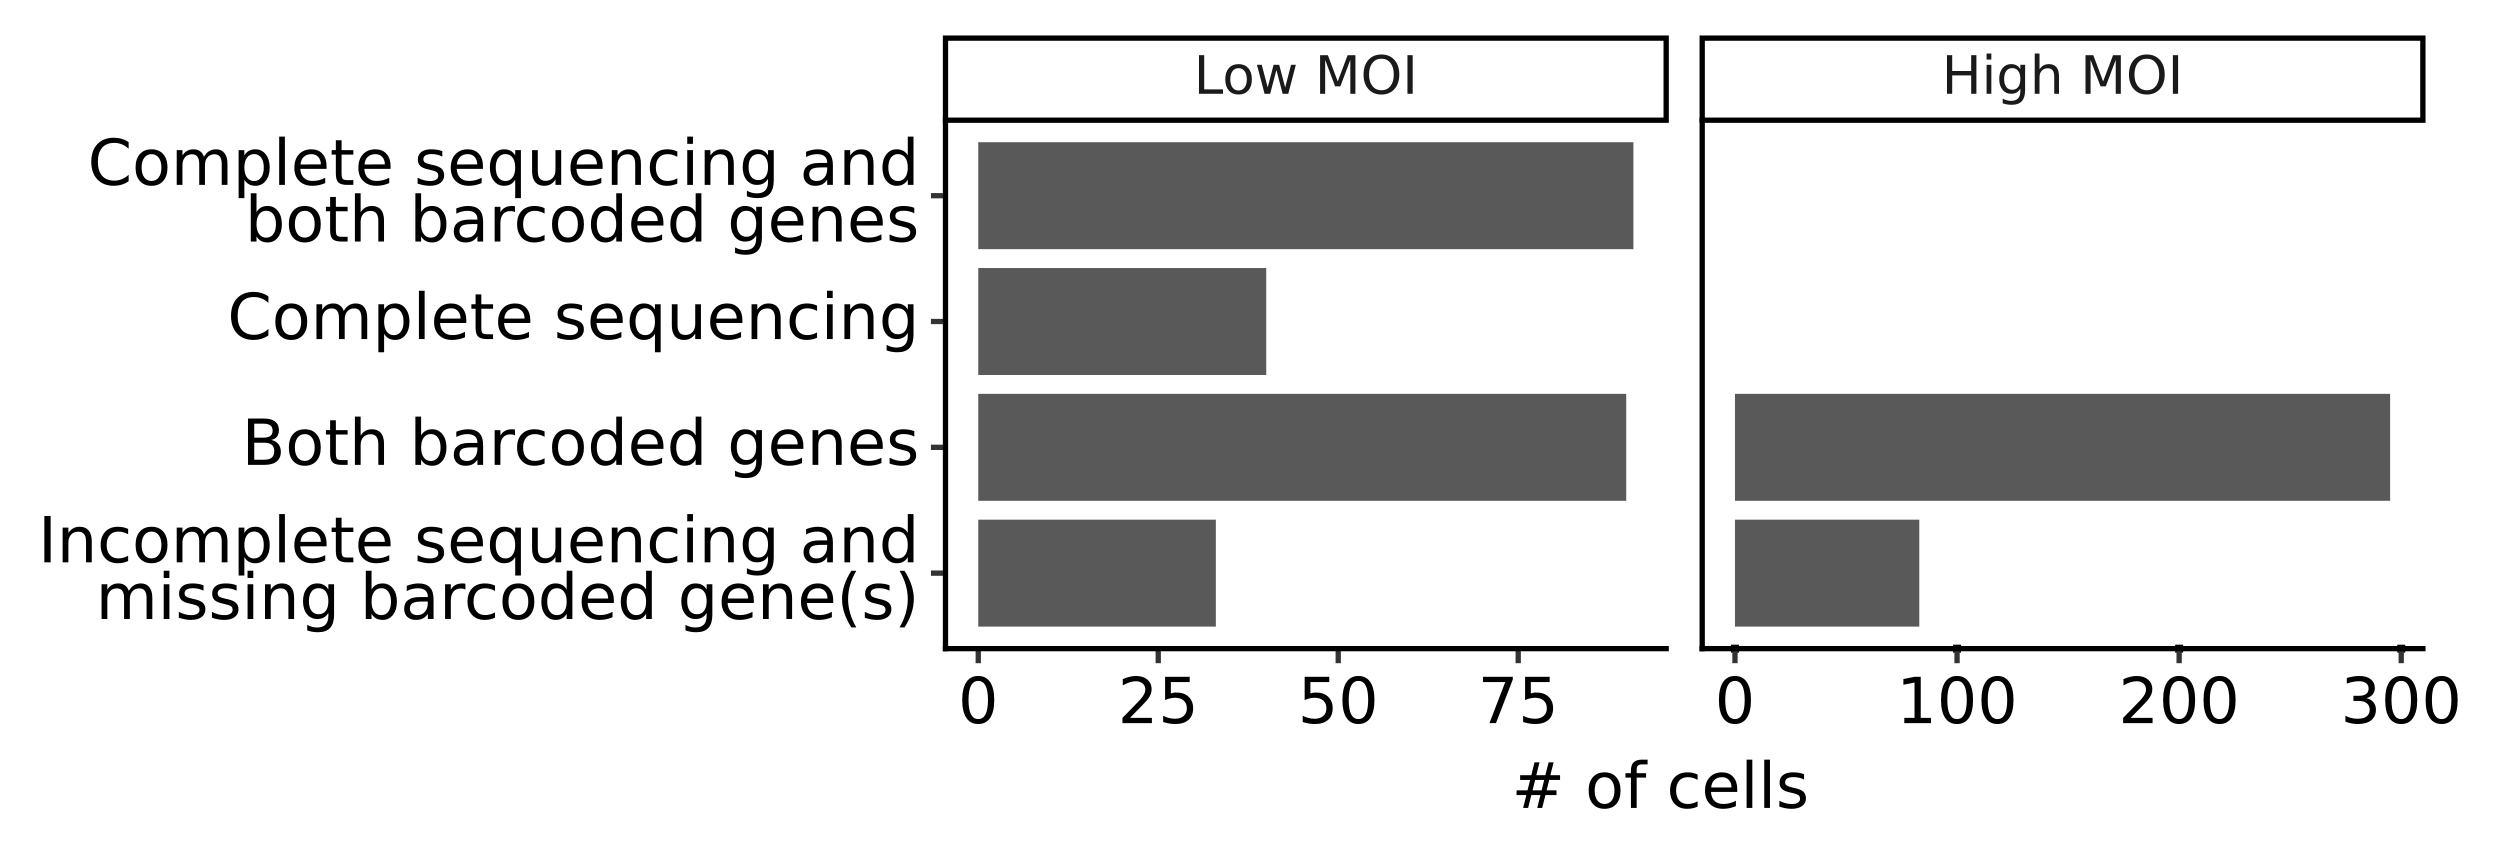
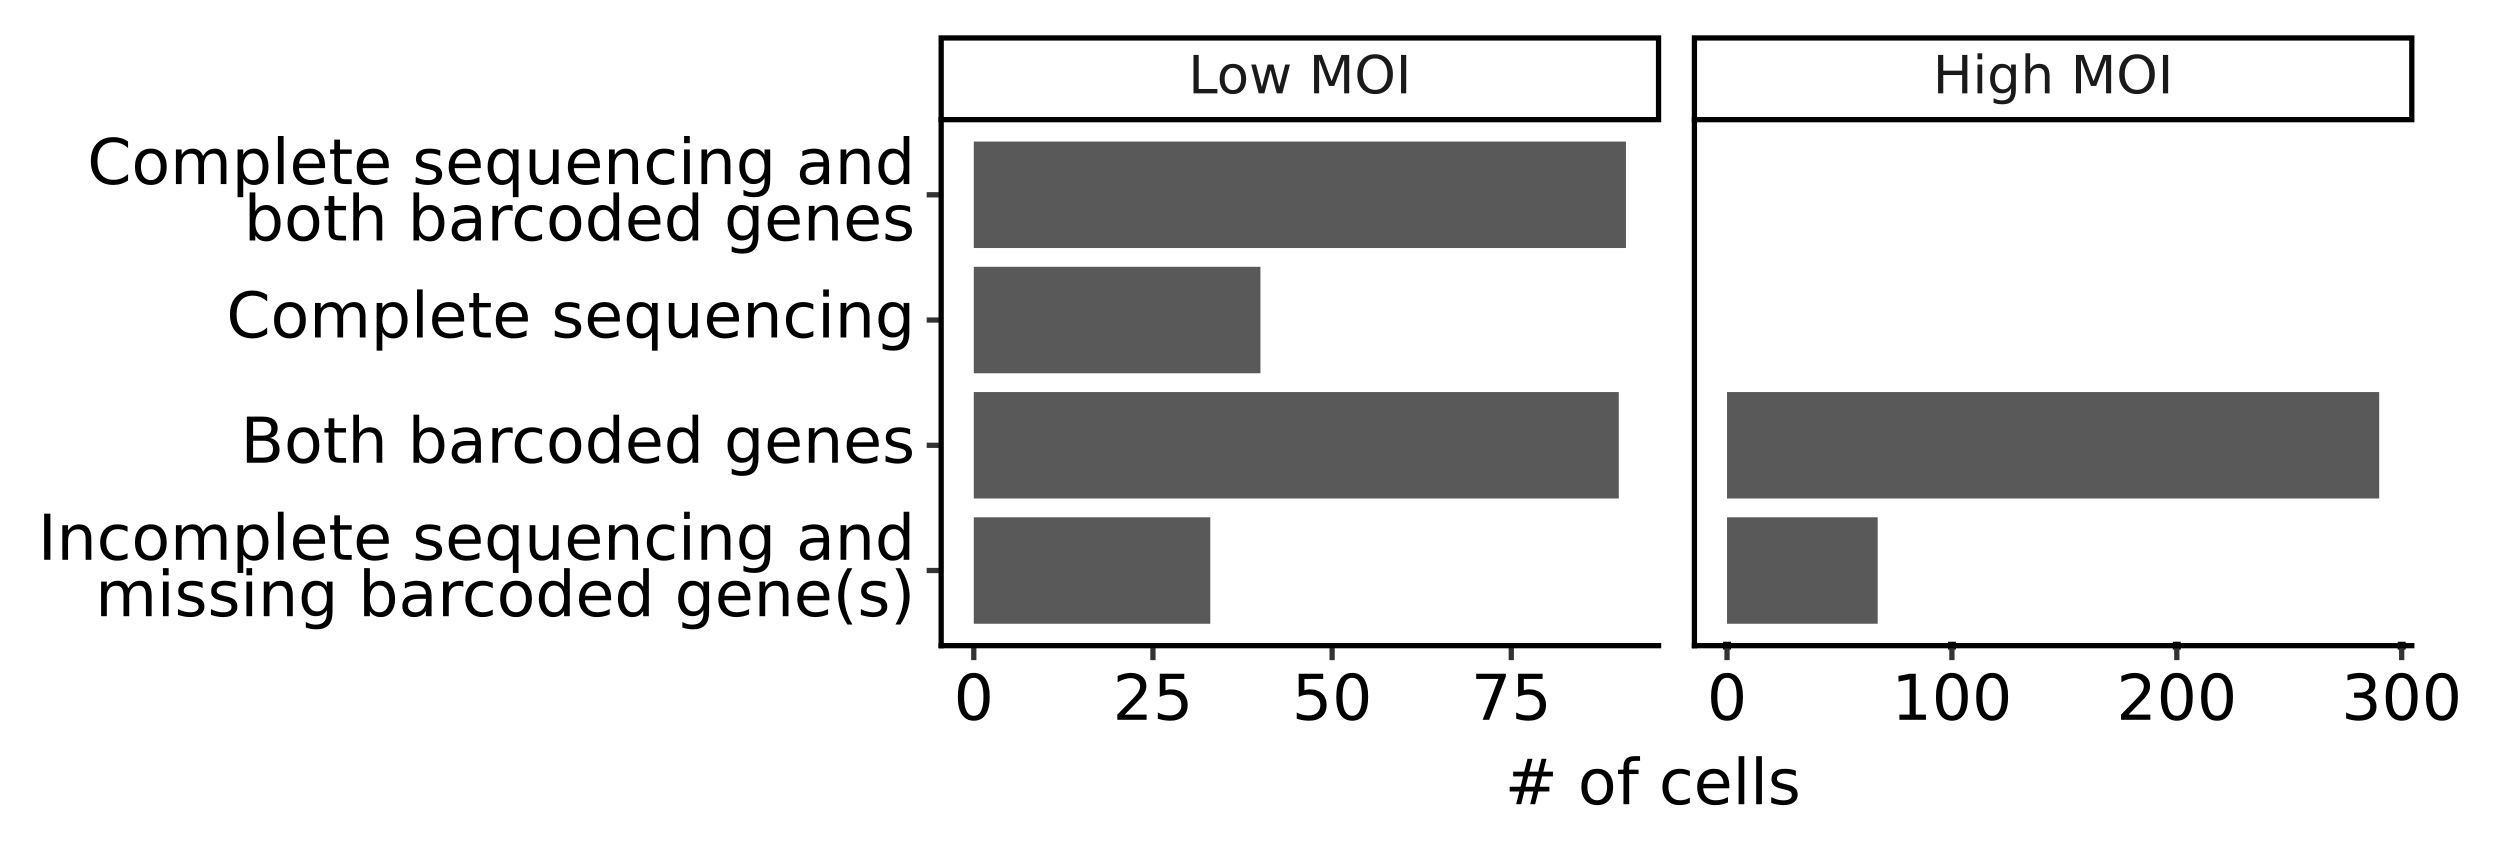
- <svg xmlns="http://www.w3.org/2000/svg" xmlns:xlink="http://www.w3.org/1999/xlink" width="472.118pt" height="162.269pt" viewBox="0 0 472.118 162.269" version="1.1">
+ <svg xmlns="http://www.w3.org/2000/svg" xmlns:xlink="http://www.w3.org/1999/xlink" width="474.287pt" height="162.269pt" viewBox="0 0 474.287 162.269" version="1.1">
  <defs>
    <style type="text/css">*{stroke-linejoin: round; stroke-linecap: butt}</style>
  </defs>
  <g id="figure_1">
    <g id="patch_1">
-       <path d="M 0 162.269  L 472.118 162.269  L 472.118 0  L 0 0  z " style="fill: #ffffff; stroke: #ffffff; stroke-linejoin: miter" />
+       <path d="M 0 162.269  L 474.287 162.269  L 474.287 0  L 0 0  z " style="fill: #ffffff; stroke: #ffffff; stroke-linejoin: miter" />
    </g>
    <g id="axes_1">
      <g id="patch_2">
        <path d="M 178.554 122.492  L 314.652 122.492  L 314.652 22.7  L 178.554 22.7  z " style="fill: #ffffff" />
      </g>
      <g id="matplotlib.axis_1">
        <g id="xtick_1">
          <g id="line2d_1">
            <path d="M 184.741 122.492  " style="fill: none; stroke: #000000; stroke-width: 1.5" />
            <defs>
-               <path id="mbbb068738e" d="M 0 0  L 0 2.75  " style="stroke: #333333" />
+               <path id="m9829557599" d="M 0 0  L 0 2.75  " style="stroke: #333333" />
            </defs>
            <g>
-               <use xlink:href="#mbbb068738e" x="184.741" y="122.492" style="stroke: #333333" />
+               <use xlink:href="#m9829557599" x="184.741" y="122.492" style="stroke: #333333" />
            </g>
          </g>
          <g id="text_1">
            <g transform="translate(180.9231 136.5601)scale(0.12 -0.12)">
              <defs>
                <path id="DejaVuSans-30" d="M 2034 4250  Q 1547 4250 1301 3770  Q 1056 3291 1056 2328  Q 1056 1369 1301 889  Q 1547 409 2034 409  Q 2525 409 2770 889  Q 3016 1369 3016 2328  Q 3016 3291 2770 3770  Q 2525 4250 2034 4250  z M 2034 4750  Q 2819 4750 3233 4129  Q 3647 3509 3647 2328  Q 3647 1150 3233 529  Q 2819 -91 2034 -91  Q 1250 -91 836 529  Q 422 1150 422 2328  Q 422 3509 836 4129  Q 1250 4750 2034 4750  z " transform="scale(0.015625)" />
              </defs>
              <use xlink:href="#DejaVuSans-30" />
            </g>
          </g>
        </g>
        <g id="xtick_2">
          <g id="line2d_2">
            <path d="M 218.731 122.492  " style="fill: none; stroke: #000000; stroke-width: 1.5" />
            <g>
-               <use xlink:href="#mbbb068738e" x="218.731" y="122.492" style="stroke: #333333" />
+               <use xlink:href="#m9829557599" x="218.731" y="122.492" style="stroke: #333333" />
            </g>
          </g>
          <g id="text_2">
            <g transform="translate(211.096 136.5601)scale(0.12 -0.12)">
              <defs>
                <path id="DejaVuSans-32" d="M 1228 531  L 3431 531  L 3431 0  L 469 0  L 469 531  Q 828 903 1448 1529  Q 2069 2156 2228 2338  Q 2531 2678 2651 2914  Q 2772 3150 2772 3378  Q 2772 3750 2511 3984  Q 2250 4219 1831 4219  Q 1534 4219 1204 4116  Q 875 4013 500 3803  L 500 4441  Q 881 4594 1212 4672  Q 1544 4750 1819 4750  Q 2544 4750 2975 4387  Q 3406 4025 3406 3419  Q 3406 3131 3298 2873  Q 3191 2616 2906 2266  Q 2828 2175 2409 1742  Q 1991 1309 1228 531  z " transform="scale(0.015625)" />
                <path id="DejaVuSans-35" d="M 691 4666  L 3169 4666  L 3169 4134  L 1269 4134  L 1269 2991  Q 1406 3038 1543 3061  Q 1681 3084 1819 3084  Q 2600 3084 3056 2656  Q 3513 2228 3513 1497  Q 3513 744 3044 326  Q 2575 -91 1722 -91  Q 1428 -91 1123 -41  Q 819 9 494 109  L 494 744  Q 775 591 1075 516  Q 1375 441 1709 441  Q 2250 441 2565 725  Q 2881 1009 2881 1497  Q 2881 1984 2565 2268  Q 2250 2553 1709 2553  Q 1456 2553 1204 2497  Q 953 2441 691 2322  L 691 4666  z " transform="scale(0.015625)" />
              </defs>
              <use xlink:href="#DejaVuSans-32" />
              <use xlink:href="#DejaVuSans-35" x="63.623" />
            </g>
          </g>
        </g>
        <g id="xtick_3">
          <g id="line2d_3">
            <path d="M 252.721 122.492  " style="fill: none; stroke: #000000; stroke-width: 1.5" />
            <g>
-               <use xlink:href="#mbbb068738e" x="252.721" y="122.492" style="stroke: #333333" />
+               <use xlink:href="#m9829557599" x="252.721" y="122.492" style="stroke: #333333" />
            </g>
          </g>
          <g id="text_3">
            <g transform="translate(245.0864 136.5601)scale(0.12 -0.12)">
              <use xlink:href="#DejaVuSans-35" />
              <use xlink:href="#DejaVuSans-30" x="63.623" />
            </g>
          </g>
        </g>
        <g id="xtick_4">
          <g id="line2d_4">
            <path d="M 286.712 122.492  " style="fill: none; stroke: #000000; stroke-width: 1.5" />
            <g>
-               <use xlink:href="#mbbb068738e" x="286.712" y="122.492" style="stroke: #333333" />
+               <use xlink:href="#m9829557599" x="286.712" y="122.492" style="stroke: #333333" />
            </g>
          </g>
          <g id="text_4">
            <g transform="translate(279.0768 136.5601)scale(0.12 -0.12)">
              <defs>
                <path id="DejaVuSans-37" d="M 525 4666  L 3525 4666  L 3525 4397  L 1831 0  L 1172 0  L 2766 4134  L 525 4134  L 525 4666  z " transform="scale(0.015625)" />
              </defs>
              <use xlink:href="#DejaVuSans-37" />
              <use xlink:href="#DejaVuSans-35" x="63.623" />
            </g>
          </g>
        </g>
        <g id="xtick_5" />
        <g id="xtick_6" />
        <g id="xtick_7" />
        <g id="xtick_8" />
      </g>
      <g id="matplotlib.axis_2">
        <g id="ytick_1">
          <g id="line2d_5">
            <path d="M 178.554 108.236  " style="fill: none; stroke: #000000; stroke-width: 1.5" />
            <defs>
-               <path id="macf9649925" d="M 0 0  L -2.75 0  " style="stroke: #333333" />
+               <path id="mfefc76a28f" d="M 0 0  L -2.75 0  " style="stroke: #333333" />
            </defs>
            <g>
-               <use xlink:href="#macf9649925" x="178.554" y="108.236" style="stroke: #333333" />
+               <use xlink:href="#mfefc76a28f" x="178.554" y="108.236" style="stroke: #333333" />
            </g>
          </g>
          <g id="text_5">
            <g transform="translate(7.2 106.1963)scale(0.12 -0.12)">
              <defs>
                <path id="DejaVuSans-49" d="M 628 4666  L 1259 4666  L 1259 0  L 628 0  L 628 4666  z " transform="scale(0.015625)" />
                <path id="DejaVuSans-6e" d="M 3513 2113  L 3513 0  L 2938 0  L 2938 2094  Q 2938 2591 2744 2837  Q 2550 3084 2163 3084  Q 1697 3084 1428 2787  Q 1159 2491 1159 1978  L 1159 0  L 581 0  L 581 3500  L 1159 3500  L 1159 2956  Q 1366 3272 1645 3428  Q 1925 3584 2291 3584  Q 2894 3584 3203 3211  Q 3513 2838 3513 2113  z " transform="scale(0.015625)" />
                <path id="DejaVuSans-63" d="M 3122 3366  L 3122 2828  Q 2878 2963 2633 3030  Q 2388 3097 2138 3097  Q 1578 3097 1268 2742  Q 959 2388 959 1747  Q 959 1106 1268 751  Q 1578 397 2138 397  Q 2388 397 2633 464  Q 2878 531 3122 666  L 3122 134  Q 2881 22 2623 -34  Q 2366 -91 2075 -91  Q 1284 -91 818 406  Q 353 903 353 1747  Q 353 2603 823 3093  Q 1294 3584 2113 3584  Q 2378 3584 2631 3529  Q 2884 3475 3122 3366  z " transform="scale(0.015625)" />
                <path id="DejaVuSans-6f" d="M 1959 3097  Q 1497 3097 1228 2736  Q 959 2375 959 1747  Q 959 1119 1226 758  Q 1494 397 1959 397  Q 2419 397 2687 759  Q 2956 1122 2956 1747  Q 2956 2369 2687 2733  Q 2419 3097 1959 3097  z M 1959 3584  Q 2709 3584 3137 3096  Q 3566 2609 3566 1747  Q 3566 888 3137 398  Q 2709 -91 1959 -91  Q 1206 -91 779 398  Q 353 888 353 1747  Q 353 2609 779 3096  Q 1206 3584 1959 3584  z " transform="scale(0.015625)" />
                <path id="DejaVuSans-6d" d="M 3328 2828  Q 3544 3216 3844 3400  Q 4144 3584 4550 3584  Q 5097 3584 5394 3201  Q 5691 2819 5691 2113  L 5691 0  L 5113 0  L 5113 2094  Q 5113 2597 4934 2840  Q 4756 3084 4391 3084  Q 3944 3084 3684 2787  Q 3425 2491 3425 1978  L 3425 0  L 2847 0  L 2847 2094  Q 2847 2600 2669 2842  Q 2491 3084 2119 3084  Q 1678 3084 1418 2786  Q 1159 2488 1159 1978  L 1159 0  L 581 0  L 581 3500  L 1159 3500  L 1159 2956  Q 1356 3278 1631 3431  Q 1906 3584 2284 3584  Q 2666 3584 2933 3390  Q 3200 3197 3328 2828  z " transform="scale(0.015625)" />
                <path id="DejaVuSans-70" d="M 1159 525  L 1159 -1331  L 581 -1331  L 581 3500  L 1159 3500  L 1159 2969  Q 1341 3281 1617 3432  Q 1894 3584 2278 3584  Q 2916 3584 3314 3078  Q 3713 2572 3713 1747  Q 3713 922 3314 415  Q 2916 -91 2278 -91  Q 1894 -91 1617 61  Q 1341 213 1159 525  z M 3116 1747  Q 3116 2381 2855 2742  Q 2594 3103 2138 3103  Q 1681 3103 1420 2742  Q 1159 2381 1159 1747  Q 1159 1113 1420 752  Q 1681 391 2138 391  Q 2594 391 2855 752  Q 3116 1113 3116 1747  z " transform="scale(0.015625)" />
                <path id="DejaVuSans-6c" d="M 603 4863  L 1178 4863  L 1178 0  L 603 0  L 603 4863  z " transform="scale(0.015625)" />
                <path id="DejaVuSans-65" d="M 3597 1894  L 3597 1613  L 953 1613  Q 991 1019 1311 708  Q 1631 397 2203 397  Q 2534 397 2845 478  Q 3156 559 3463 722  L 3463 178  Q 3153 47 2828 -22  Q 2503 -91 2169 -91  Q 1331 -91 842 396  Q 353 884 353 1716  Q 353 2575 817 3079  Q 1281 3584 2069 3584  Q 2775 3584 3186 3129  Q 3597 2675 3597 1894  z M 3022 2063  Q 3016 2534 2758 2815  Q 2500 3097 2075 3097  Q 1594 3097 1305 2825  Q 1016 2553 972 2059  L 3022 2063  z " transform="scale(0.015625)" />
                <path id="DejaVuSans-74" d="M 1172 4494  L 1172 3500  L 2356 3500  L 2356 3053  L 1172 3053  L 1172 1153  Q 1172 725 1289 603  Q 1406 481 1766 481  L 2356 481  L 2356 0  L 1766 0  Q 1100 0 847 248  Q 594 497 594 1153  L 594 3053  L 172 3053  L 172 3500  L 594 3500  L 594 4494  L 1172 4494  z " transform="scale(0.015625)" />
                <path id="DejaVuSans-20" transform="scale(0.015625)" />
                <path id="DejaVuSans-73" d="M 2834 3397  L 2834 2853  Q 2591 2978 2328 3040  Q 2066 3103 1784 3103  Q 1356 3103 1142 2972  Q 928 2841 928 2578  Q 928 2378 1081 2264  Q 1234 2150 1697 2047  L 1894 2003  Q 2506 1872 2764 1633  Q 3022 1394 3022 966  Q 3022 478 2636 193  Q 2250 -91 1575 -91  Q 1294 -91 989 -36  Q 684 19 347 128  L 347 722  Q 666 556 975 473  Q 1284 391 1588 391  Q 1994 391 2212 530  Q 2431 669 2431 922  Q 2431 1156 2273 1281  Q 2116 1406 1581 1522  L 1381 1569  Q 847 1681 609 1914  Q 372 2147 372 2553  Q 372 3047 722 3315  Q 1072 3584 1716 3584  Q 2034 3584 2315 3537  Q 2597 3491 2834 3397  z " transform="scale(0.015625)" />
                <path id="DejaVuSans-71" d="M 947 1747  Q 947 1113 1208 752  Q 1469 391 1925 391  Q 2381 391 2643 752  Q 2906 1113 2906 1747  Q 2906 2381 2643 2742  Q 2381 3103 1925 3103  Q 1469 3103 1208 2742  Q 947 2381 947 1747  z M 2906 525  Q 2725 213 2448 61  Q 2172 -91 1784 -91  Q 1150 -91 751 415  Q 353 922 353 1747  Q 353 2572 751 3078  Q 1150 3584 1784 3584  Q 2172 3584 2448 3432  Q 2725 3281 2906 2969  L 2906 3500  L 3481 3500  L 3481 -1331  L 2906 -1331  L 2906 525  z " transform="scale(0.015625)" />
                <path id="DejaVuSans-75" d="M 544 1381  L 544 3500  L 1119 3500  L 1119 1403  Q 1119 906 1312 657  Q 1506 409 1894 409  Q 2359 409 2629 706  Q 2900 1003 2900 1516  L 2900 3500  L 3475 3500  L 3475 0  L 2900 0  L 2900 538  Q 2691 219 2414 64  Q 2138 -91 1772 -91  Q 1169 -91 856 284  Q 544 659 544 1381  z M 1991 3584  L 1991 3584  z " transform="scale(0.015625)" />
                <path id="DejaVuSans-69" d="M 603 3500  L 1178 3500  L 1178 0  L 603 0  L 603 3500  z M 603 4863  L 1178 4863  L 1178 4134  L 603 4134  L 603 4863  z " transform="scale(0.015625)" />
                <path id="DejaVuSans-67" d="M 2906 1791  Q 2906 2416 2648 2759  Q 2391 3103 1925 3103  Q 1463 3103 1205 2759  Q 947 2416 947 1791  Q 947 1169 1205 825  Q 1463 481 1925 481  Q 2391 481 2648 825  Q 2906 1169 2906 1791  z M 3481 434  Q 3481 -459 3084 -895  Q 2688 -1331 1869 -1331  Q 1566 -1331 1297 -1286  Q 1028 -1241 775 -1147  L 775 -588  Q 1028 -725 1275 -790  Q 1522 -856 1778 -856  Q 2344 -856 2625 -561  Q 2906 -266 2906 331  L 2906 616  Q 2728 306 2450 153  Q 2172 0 1784 0  Q 1141 0 747 490  Q 353 981 353 1791  Q 353 2603 747 3093  Q 1141 3584 1784 3584  Q 2172 3584 2450 3431  Q 2728 3278 2906 2969  L 2906 3500  L 3481 3500  L 3481 434  z " transform="scale(0.015625)" />
                <path id="DejaVuSans-61" d="M 2194 1759  Q 1497 1759 1228 1600  Q 959 1441 959 1056  Q 959 750 1161 570  Q 1363 391 1709 391  Q 2188 391 2477 730  Q 2766 1069 2766 1631  L 2766 1759  L 2194 1759  z M 3341 1997  L 3341 0  L 2766 0  L 2766 531  Q 2569 213 2275 61  Q 1981 -91 1556 -91  Q 1019 -91 701 211  Q 384 513 384 1019  Q 384 1609 779 1909  Q 1175 2209 1959 2209  L 2766 2209  L 2766 2266  Q 2766 2663 2505 2880  Q 2244 3097 1772 3097  Q 1472 3097 1187 3025  Q 903 2953 641 2809  L 641 3341  Q 956 3463 1253 3523  Q 1550 3584 1831 3584  Q 2591 3584 2966 3190  Q 3341 2797 3341 1997  z " transform="scale(0.015625)" />
                <path id="DejaVuSans-64" d="M 2906 2969  L 2906 4863  L 3481 4863  L 3481 0  L 2906 0  L 2906 525  Q 2725 213 2448 61  Q 2172 -91 1784 -91  Q 1150 -91 751 415  Q 353 922 353 1747  Q 353 2572 751 3078  Q 1150 3584 1784 3584  Q 2172 3584 2448 3432  Q 2725 3281 2906 2969  z M 947 1747  Q 947 1113 1208 752  Q 1469 391 1925 391  Q 2381 391 2643 752  Q 2906 1113 2906 1747  Q 2906 2381 2643 2742  Q 2381 3103 1925 3103  Q 1469 3103 1208 2742  Q 947 2381 947 1747  z " transform="scale(0.015625)" />
              </defs>
              <use xlink:href="#DejaVuSans-49" />
              <use xlink:href="#DejaVuSans-6e" x="29.492" />
              <use xlink:href="#DejaVuSans-63" x="92.871" />
              <use xlink:href="#DejaVuSans-6f" x="147.852" />
              <use xlink:href="#DejaVuSans-6d" x="209.033" />
              <use xlink:href="#DejaVuSans-70" x="306.445" />
              <use xlink:href="#DejaVuSans-6c" x="369.922" />
              <use xlink:href="#DejaVuSans-65" x="397.705" />
              <use xlink:href="#DejaVuSans-74" x="459.229" />
              <use xlink:href="#DejaVuSans-65" x="498.438" />
              <use xlink:href="#DejaVuSans-20" x="559.961" />
              <use xlink:href="#DejaVuSans-73" x="591.748" />
              <use xlink:href="#DejaVuSans-65" x="643.848" />
              <use xlink:href="#DejaVuSans-71" x="705.371" />
              <use xlink:href="#DejaVuSans-75" x="768.848" />
              <use xlink:href="#DejaVuSans-65" x="832.227" />
              <use xlink:href="#DejaVuSans-6e" x="893.75" />
              <use xlink:href="#DejaVuSans-63" x="957.129" />
              <use xlink:href="#DejaVuSans-69" x="1012.109" />
              <use xlink:href="#DejaVuSans-6e" x="1039.893" />
              <use xlink:href="#DejaVuSans-67" x="1103.271" />
              <use xlink:href="#DejaVuSans-20" x="1166.748" />
              <use xlink:href="#DejaVuSans-61" x="1198.535" />
              <use xlink:href="#DejaVuSans-6e" x="1259.814" />
              <use xlink:href="#DejaVuSans-64" x="1323.193" />
            </g>
            <g transform="translate(18.09375 116.8982)scale(0.12 -0.12)">
              <defs>
                <path id="DejaVuSans-62" d="M 3116 1747  Q 3116 2381 2855 2742  Q 2594 3103 2138 3103  Q 1681 3103 1420 2742  Q 1159 2381 1159 1747  Q 1159 1113 1420 752  Q 1681 391 2138 391  Q 2594 391 2855 752  Q 3116 1113 3116 1747  z M 1159 2969  Q 1341 3281 1617 3432  Q 1894 3584 2278 3584  Q 2916 3584 3314 3078  Q 3713 2572 3713 1747  Q 3713 922 3314 415  Q 2916 -91 2278 -91  Q 1894 -91 1617 61  Q 1341 213 1159 525  L 1159 0  L 581 0  L 581 4863  L 1159 4863  L 1159 2969  z " transform="scale(0.015625)" />
                <path id="DejaVuSans-72" d="M 2631 2963  Q 2534 3019 2420 3045  Q 2306 3072 2169 3072  Q 1681 3072 1420 2755  Q 1159 2438 1159 1844  L 1159 0  L 581 0  L 581 3500  L 1159 3500  L 1159 2956  Q 1341 3275 1631 3429  Q 1922 3584 2338 3584  Q 2397 3584 2469 3576  Q 2541 3569 2628 3553  L 2631 2963  z " transform="scale(0.015625)" />
                <path id="DejaVuSans-28" d="M 1984 4856  Q 1566 4138 1362 3434  Q 1159 2731 1159 2009  Q 1159 1288 1364 580  Q 1569 -128 1984 -844  L 1484 -844  Q 1016 -109 783 600  Q 550 1309 550 2009  Q 550 2706 781 3412  Q 1013 4119 1484 4856  L 1984 4856  z " transform="scale(0.015625)" />
                <path id="DejaVuSans-29" d="M 513 4856  L 1013 4856  Q 1481 4119 1714 3412  Q 1947 2706 1947 2009  Q 1947 1309 1714 600  Q 1481 -109 1013 -844  L 513 -844  Q 928 -128 1133 580  Q 1338 1288 1338 2009  Q 1338 2731 1133 3434  Q 928 4138 513 4856  z " transform="scale(0.015625)" />
              </defs>
              <use xlink:href="#DejaVuSans-6d" />
              <use xlink:href="#DejaVuSans-69" x="97.412" />
              <use xlink:href="#DejaVuSans-73" x="125.195" />
              <use xlink:href="#DejaVuSans-73" x="177.295" />
              <use xlink:href="#DejaVuSans-69" x="229.395" />
              <use xlink:href="#DejaVuSans-6e" x="257.178" />
              <use xlink:href="#DejaVuSans-67" x="320.557" />
              <use xlink:href="#DejaVuSans-20" x="384.033" />
              <use xlink:href="#DejaVuSans-62" x="415.82" />
              <use xlink:href="#DejaVuSans-61" x="479.297" />
              <use xlink:href="#DejaVuSans-72" x="540.576" />
              <use xlink:href="#DejaVuSans-63" x="579.439" />
              <use xlink:href="#DejaVuSans-6f" x="634.42" />
              <use xlink:href="#DejaVuSans-64" x="695.602" />
              <use xlink:href="#DejaVuSans-65" x="759.078" />
              <use xlink:href="#DejaVuSans-64" x="820.602" />
              <use xlink:href="#DejaVuSans-20" x="884.078" />
              <use xlink:href="#DejaVuSans-67" x="915.865" />
              <use xlink:href="#DejaVuSans-65" x="979.342" />
              <use xlink:href="#DejaVuSans-6e" x="1040.865" />
              <use xlink:href="#DejaVuSans-65" x="1104.244" />
              <use xlink:href="#DejaVuSans-28" x="1165.768" />
              <use xlink:href="#DejaVuSans-73" x="1204.781" />
              <use xlink:href="#DejaVuSans-29" x="1256.881" />
            </g>
          </g>
        </g>
        <g id="ytick_2">
          <g id="line2d_6">
            <path d="M 178.554 84.476  " style="fill: none; stroke: #000000; stroke-width: 1.5" />
            <g>
-               <use xlink:href="#macf9649925" x="178.554" y="84.476" style="stroke: #333333" />
+               <use xlink:href="#mfefc76a28f" x="178.554" y="84.476" style="stroke: #333333" />
            </g>
          </g>
          <g id="text_6">
            <g transform="translate(45.65438 87.78725)scale(0.12 -0.12)">
              <defs>
                <path id="DejaVuSans-42" d="M 1259 2228  L 1259 519  L 2272 519  Q 2781 519 3026 730  Q 3272 941 3272 1375  Q 3272 1813 3026 2020  Q 2781 2228 2272 2228  L 1259 2228  z M 1259 4147  L 1259 2741  L 2194 2741  Q 2656 2741 2882 2914  Q 3109 3088 3109 3444  Q 3109 3797 2882 3972  Q 2656 4147 2194 4147  L 1259 4147  z M 628 4666  L 2241 4666  Q 2963 4666 3353 4366  Q 3744 4066 3744 3513  Q 3744 3084 3544 2831  Q 3344 2578 2956 2516  Q 3422 2416 3680 2098  Q 3938 1781 3938 1306  Q 3938 681 3513 340  Q 3088 0 2303 0  L 628 0  L 628 4666  z " transform="scale(0.015625)" />
                <path id="DejaVuSans-68" d="M 3513 2113  L 3513 0  L 2938 0  L 2938 2094  Q 2938 2591 2744 2837  Q 2550 3084 2163 3084  Q 1697 3084 1428 2787  Q 1159 2491 1159 1978  L 1159 0  L 581 0  L 581 4863  L 1159 4863  L 1159 2956  Q 1366 3272 1645 3428  Q 1925 3584 2291 3584  Q 2894 3584 3203 3211  Q 3513 2838 3513 2113  z " transform="scale(0.015625)" />
              </defs>
              <use xlink:href="#DejaVuSans-42" />
              <use xlink:href="#DejaVuSans-6f" x="68.604" />
              <use xlink:href="#DejaVuSans-74" x="129.785" />
              <use xlink:href="#DejaVuSans-68" x="168.994" />
              <use xlink:href="#DejaVuSans-20" x="232.373" />
              <use xlink:href="#DejaVuSans-62" x="264.16" />
              <use xlink:href="#DejaVuSans-61" x="327.637" />
              <use xlink:href="#DejaVuSans-72" x="388.916" />
              <use xlink:href="#DejaVuSans-63" x="427.779" />
              <use xlink:href="#DejaVuSans-6f" x="482.76" />
              <use xlink:href="#DejaVuSans-64" x="543.941" />
              <use xlink:href="#DejaVuSans-65" x="607.418" />
              <use xlink:href="#DejaVuSans-64" x="668.941" />
              <use xlink:href="#DejaVuSans-20" x="732.418" />
              <use xlink:href="#DejaVuSans-67" x="764.205" />
              <use xlink:href="#DejaVuSans-65" x="827.682" />
              <use xlink:href="#DejaVuSans-6e" x="889.205" />
              <use xlink:href="#DejaVuSans-65" x="952.584" />
              <use xlink:href="#DejaVuSans-73" x="1014.107" />
            </g>
          </g>
        </g>
        <g id="ytick_3">
          <g id="line2d_7">
            <path d="M 178.554 60.716  " style="fill: none; stroke: #000000; stroke-width: 1.5" />
            <g>
-               <use xlink:href="#macf9649925" x="178.554" y="60.716" style="stroke: #333333" />
+               <use xlink:href="#mfefc76a28f" x="178.554" y="60.716" style="stroke: #333333" />
            </g>
          </g>
          <g id="text_7">
            <g transform="translate(42.95437 64.02725)scale(0.12 -0.12)">
              <defs>
                <path id="DejaVuSans-43" d="M 4122 4306  L 4122 3641  Q 3803 3938 3442 4084  Q 3081 4231 2675 4231  Q 1875 4231 1450 3742  Q 1025 3253 1025 2328  Q 1025 1406 1450 917  Q 1875 428 2675 428  Q 3081 428 3442 575  Q 3803 722 4122 1019  L 4122 359  Q 3791 134 3420 21  Q 3050 -91 2638 -91  Q 1578 -91 968 557  Q 359 1206 359 2328  Q 359 3453 968 4101  Q 1578 4750 2638 4750  Q 3056 4750 3426 4639  Q 3797 4528 4122 4306  z " transform="scale(0.015625)" />
              </defs>
              <use xlink:href="#DejaVuSans-43" />
              <use xlink:href="#DejaVuSans-6f" x="69.824" />
              <use xlink:href="#DejaVuSans-6d" x="131.006" />
              <use xlink:href="#DejaVuSans-70" x="228.418" />
              <use xlink:href="#DejaVuSans-6c" x="291.895" />
              <use xlink:href="#DejaVuSans-65" x="319.678" />
              <use xlink:href="#DejaVuSans-74" x="381.201" />
              <use xlink:href="#DejaVuSans-65" x="420.41" />
              <use xlink:href="#DejaVuSans-20" x="481.934" />
              <use xlink:href="#DejaVuSans-73" x="513.721" />
              <use xlink:href="#DejaVuSans-65" x="565.82" />
              <use xlink:href="#DejaVuSans-71" x="627.344" />
              <use xlink:href="#DejaVuSans-75" x="690.82" />
              <use xlink:href="#DejaVuSans-65" x="754.199" />
              <use xlink:href="#DejaVuSans-6e" x="815.723" />
              <use xlink:href="#DejaVuSans-63" x="879.102" />
              <use xlink:href="#DejaVuSans-69" x="934.082" />
              <use xlink:href="#DejaVuSans-6e" x="961.865" />
              <use xlink:href="#DejaVuSans-67" x="1025.244" />
            </g>
          </g>
        </g>
        <g id="ytick_4">
          <g id="line2d_8">
            <path d="M 178.554 36.956  " style="fill: none; stroke: #000000; stroke-width: 1.5" />
            <g>
-               <use xlink:href="#macf9649925" x="178.554" y="36.956" style="stroke: #333333" />
+               <use xlink:href="#mfefc76a28f" x="178.554" y="36.956" style="stroke: #333333" />
            </g>
          </g>
          <g id="text_8">
            <g transform="translate(16.56375 34.91628)scale(0.12 -0.12)">
              <use xlink:href="#DejaVuSans-43" />
              <use xlink:href="#DejaVuSans-6f" x="69.824" />
              <use xlink:href="#DejaVuSans-6d" x="131.006" />
              <use xlink:href="#DejaVuSans-70" x="228.418" />
              <use xlink:href="#DejaVuSans-6c" x="291.895" />
              <use xlink:href="#DejaVuSans-65" x="319.678" />
              <use xlink:href="#DejaVuSans-74" x="381.201" />
              <use xlink:href="#DejaVuSans-65" x="420.41" />
              <use xlink:href="#DejaVuSans-20" x="481.934" />
              <use xlink:href="#DejaVuSans-73" x="513.721" />
              <use xlink:href="#DejaVuSans-65" x="565.82" />
              <use xlink:href="#DejaVuSans-71" x="627.344" />
              <use xlink:href="#DejaVuSans-75" x="690.82" />
              <use xlink:href="#DejaVuSans-65" x="754.199" />
              <use xlink:href="#DejaVuSans-6e" x="815.723" />
              <use xlink:href="#DejaVuSans-63" x="879.102" />
              <use xlink:href="#DejaVuSans-69" x="934.082" />
              <use xlink:href="#DejaVuSans-6e" x="961.865" />
              <use xlink:href="#DejaVuSans-67" x="1025.244" />
              <use xlink:href="#DejaVuSans-20" x="1088.721" />
              <use xlink:href="#DejaVuSans-61" x="1120.508" />
              <use xlink:href="#DejaVuSans-6e" x="1181.787" />
              <use xlink:href="#DejaVuSans-64" x="1245.166" />
            </g>
            <g transform="translate(46.26937 45.61822)scale(0.12 -0.12)">
              <use xlink:href="#DejaVuSans-62" />
              <use xlink:href="#DejaVuSans-6f" x="63.477" />
              <use xlink:href="#DejaVuSans-74" x="124.658" />
              <use xlink:href="#DejaVuSans-68" x="163.867" />
              <use xlink:href="#DejaVuSans-20" x="227.246" />
              <use xlink:href="#DejaVuSans-62" x="259.033" />
              <use xlink:href="#DejaVuSans-61" x="322.51" />
              <use xlink:href="#DejaVuSans-72" x="383.789" />
              <use xlink:href="#DejaVuSans-63" x="422.652" />
              <use xlink:href="#DejaVuSans-6f" x="477.633" />
              <use xlink:href="#DejaVuSans-64" x="538.814" />
              <use xlink:href="#DejaVuSans-65" x="602.291" />
              <use xlink:href="#DejaVuSans-64" x="663.814" />
              <use xlink:href="#DejaVuSans-20" x="727.291" />
              <use xlink:href="#DejaVuSans-67" x="759.078" />
              <use xlink:href="#DejaVuSans-65" x="822.555" />
              <use xlink:href="#DejaVuSans-6e" x="884.078" />
              <use xlink:href="#DejaVuSans-65" x="947.457" />
              <use xlink:href="#DejaVuSans-73" x="1008.98" />
            </g>
          </g>
        </g>
      </g>
      <g id="PolyCollection_1">
-         <path d="M 184.741 118.334  L 184.741 98.138  L 229.608 98.138  L 229.608 118.334  z " clip-path="url(#p09a8094655)" style="fill: #595959" />
-         <path d="M 184.741 118.334  L 184.741 98.138  L 184.741 98.138  L 184.741 118.334  z " clip-path="url(#p09a8094655)" style="fill: #595959" />
-         <path d="M 184.741 94.574  L 184.741 74.378  L 307.106 74.378  L 307.106 94.574  z " clip-path="url(#p09a8094655)" style="fill: #595959" />
-         <path d="M 184.741 94.574  L 184.741 74.378  L 184.741 74.378  L 184.741 94.574  z " clip-path="url(#p09a8094655)" style="fill: #595959" />
-         <path d="M 184.741 70.814  L 184.741 50.618  L 239.125 50.618  L 239.125 70.814  z " clip-path="url(#p09a8094655)" style="fill: #595959" />
-         <path d="M 184.741 70.814  L 184.741 50.618  L 184.741 50.618  L 184.741 70.814  z " clip-path="url(#p09a8094655)" style="fill: #595959" />
-         <path d="M 184.741 47.054  L 184.741 26.858  L 184.741 26.858  L 184.741 47.054  z " clip-path="url(#p09a8094655)" style="fill: #595959" />
-         <path d="M 184.741 47.054  L 184.741 26.858  L 308.466 26.858  L 308.466 47.054  z " clip-path="url(#p09a8094655)" style="fill: #595959" />
+         <path d="M 184.741 118.334  L 184.741 98.138  L 229.608 98.138  L 229.608 118.334  z " clip-path="url(#p9565b8bc3d)" style="fill: #595959" />
+         <path d="M 184.741 118.334  L 184.741 98.138  L 184.741 98.138  L 184.741 118.334  z " clip-path="url(#p9565b8bc3d)" style="fill: #595959" />
+         <path d="M 184.741 94.574  L 184.741 74.378  L 307.106 74.378  L 307.106 94.574  z " clip-path="url(#p9565b8bc3d)" style="fill: #595959" />
+         <path d="M 184.741 94.574  L 184.741 74.378  L 184.741 74.378  L 184.741 94.574  z " clip-path="url(#p9565b8bc3d)" style="fill: #595959" />
+         <path d="M 184.741 70.814  L 184.741 50.618  L 239.125 50.618  L 239.125 70.814  z " clip-path="url(#p9565b8bc3d)" style="fill: #595959" />
+         <path d="M 184.741 70.814  L 184.741 50.618  L 184.741 50.618  L 184.741 70.814  z " clip-path="url(#p9565b8bc3d)" style="fill: #595959" />
+         <path d="M 184.741 47.054  L 184.741 26.858  L 184.741 26.858  L 184.741 47.054  z " clip-path="url(#p9565b8bc3d)" style="fill: #595959" />
+         <path d="M 184.741 47.054  L 184.741 26.858  L 308.466 26.858  L 308.466 47.054  z " clip-path="url(#p9565b8bc3d)" style="fill: #595959" />
      </g>
      <g id="patch_3">
        <path d="M 178.554 22.7  L 314.652 22.7  L 314.652 7.2  L 178.554 7.2  L 178.554 22.7  z " style="fill: none; stroke: #000000; stroke-linejoin: miter" />
      </g>
      <g id="patch_4">
        <path d="M 178.554 122.492  L 178.554 22.7  " style="fill: none; stroke: #000000; stroke-linejoin: miter; stroke-linecap: square" />
      </g>
      <g id="patch_5">
        <path d="M 178.554 122.492  L 314.652 122.492  " style="fill: none; stroke: #000000; stroke-linejoin: miter; stroke-linecap: square" />
      </g>
      <g id="text_9">
        <g style="fill: #1a1a1a" transform="translate(225.4422 17.70938)scale(0.1 -0.1)">
          <defs>
            <path id="DejaVuSans-4c" d="M 628 4666  L 1259 4666  L 1259 531  L 3531 531  L 3531 0  L 628 0  L 628 4666  z " transform="scale(0.015625)" />
            <path id="DejaVuSans-77" d="M 269 3500  L 844 3500  L 1563 769  L 2278 3500  L 2956 3500  L 3675 769  L 4391 3500  L 4966 3500  L 4050 0  L 3372 0  L 2619 2869  L 1863 0  L 1184 0  L 269 3500  z " transform="scale(0.015625)" />
            <path id="DejaVuSans-4d" d="M 628 4666  L 1569 4666  L 2759 1491  L 3956 4666  L 4897 4666  L 4897 0  L 4281 0  L 4281 4097  L 3078 897  L 2444 897  L 1241 4097  L 1241 0  L 628 0  L 628 4666  z " transform="scale(0.015625)" />
            <path id="DejaVuSans-4f" d="M 2522 4238  Q 1834 4238 1429 3725  Q 1025 3213 1025 2328  Q 1025 1447 1429 934  Q 1834 422 2522 422  Q 3209 422 3611 934  Q 4013 1447 4013 2328  Q 4013 3213 3611 3725  Q 3209 4238 2522 4238  z M 2522 4750  Q 3503 4750 4090 4092  Q 4678 3434 4678 2328  Q 4678 1225 4090 567  Q 3503 -91 2522 -91  Q 1538 -91 948 565  Q 359 1222 359 2328  Q 359 3434 948 4092  Q 1538 4750 2522 4750  z " transform="scale(0.015625)" />
          </defs>
          <use xlink:href="#DejaVuSans-4c" />
          <use xlink:href="#DejaVuSans-6f" x="53.963" />
          <use xlink:href="#DejaVuSans-77" x="115.145" />
          <use xlink:href="#DejaVuSans-20" x="196.932" />
          <use xlink:href="#DejaVuSans-4d" x="228.719" />
          <use xlink:href="#DejaVuSans-4f" x="314.998" />
          <use xlink:href="#DejaVuSans-49" x="393.709" />
        </g>
      </g>
    </g>
    <g id="axes_2">
      <g id="patch_6">
        <path d="M 321.457 122.492  L 457.554 122.492  L 457.554 22.7  L 321.457 22.7  z " style="fill: #ffffff" />
      </g>
      <g id="matplotlib.axis_3">
        <g id="xtick_9">
          <g id="line2d_9">
            <path d="M 327.643 122.492  " style="fill: none; stroke: #000000; stroke-width: 1.5; stroke-linecap: square" />
            <g>
-               <use xlink:href="#mbbb068738e" x="327.643" y="122.492" style="stroke: #333333" />
+               <use xlink:href="#m9829557599" x="327.643" y="122.492" style="stroke: #333333" />
            </g>
          </g>
          <g id="text_10">
            <g transform="translate(323.8256 136.5601)scale(0.12 -0.12)">
              <use xlink:href="#DejaVuSans-30" />
            </g>
          </g>
        </g>
        <g id="xtick_10">
          <g id="line2d_10">
-             <path d="M 369.584 122.492  " style="fill: none; stroke: #000000; stroke-width: 1.5; stroke-linecap: square" />
-             <g>
-               <use xlink:href="#mbbb068738e" x="369.584" y="122.492" style="stroke: #333333" />
+             <path d="M 370.307 122.492  " style="fill: none; stroke: #000000; stroke-width: 1.5; stroke-linecap: square" />
+             <g>
+               <use xlink:href="#m9829557599" x="370.307" y="122.492" style="stroke: #333333" />
            </g>
          </g>
          <g id="text_11">
-             <g transform="translate(358.1313 136.5601)scale(0.12 -0.12)">
+             <g transform="translate(358.8544 136.5601)scale(0.12 -0.12)">
              <defs>
                <path id="DejaVuSans-31" d="M 794 531  L 1825 531  L 1825 4091  L 703 3866  L 703 4441  L 1819 4666  L 2450 4666  L 2450 531  L 3481 531  L 3481 0  L 794 0  L 794 531  z " transform="scale(0.015625)" />
              </defs>
              <use xlink:href="#DejaVuSans-31" />
              <use xlink:href="#DejaVuSans-30" x="63.623" />
              <use xlink:href="#DejaVuSans-30" x="127.246" />
            </g>
          </g>
        </g>
        <g id="xtick_11">
          <g id="line2d_11">
-             <path d="M 411.524 122.492  " style="fill: none; stroke: #000000; stroke-width: 1.5; stroke-linecap: square" />
-             <g>
-               <use xlink:href="#mbbb068738e" x="411.524" y="122.492" style="stroke: #333333" />
+             <path d="M 412.971 122.492  " style="fill: none; stroke: #000000; stroke-width: 1.5; stroke-linecap: square" />
+             <g>
+               <use xlink:href="#m9829557599" x="412.971" y="122.492" style="stroke: #333333" />
            </g>
          </g>
          <g id="text_12">
-             <g transform="translate(400.072 136.5601)scale(0.12 -0.12)">
+             <g transform="translate(401.5182 136.5601)scale(0.12 -0.12)">
              <use xlink:href="#DejaVuSans-32" />
              <use xlink:href="#DejaVuSans-30" x="63.623" />
              <use xlink:href="#DejaVuSans-30" x="127.246" />
            </g>
          </g>
        </g>
        <g id="xtick_12">
          <g id="line2d_12">
-             <path d="M 453.465 122.492  " style="fill: none; stroke: #000000; stroke-width: 1.5; stroke-linecap: square" />
-             <g>
-               <use xlink:href="#mbbb068738e" x="453.465" y="122.492" style="stroke: #333333" />
+             <path d="M 455.635 122.492  " style="fill: none; stroke: #000000; stroke-width: 1.5; stroke-linecap: square" />
+             <g>
+               <use xlink:href="#m9829557599" x="455.635" y="122.492" style="stroke: #333333" />
            </g>
          </g>
          <g id="text_13">
-             <g transform="translate(442.0127 136.5601)scale(0.12 -0.12)">
+             <g transform="translate(444.182 136.5601)scale(0.12 -0.12)">
              <defs>
                <path id="DejaVuSans-33" d="M 2597 2516  Q 3050 2419 3304 2112  Q 3559 1806 3559 1356  Q 3559 666 3084 287  Q 2609 -91 1734 -91  Q 1441 -91 1130 -33  Q 819 25 488 141  L 488 750  Q 750 597 1062 519  Q 1375 441 1716 441  Q 2309 441 2620 675  Q 2931 909 2931 1356  Q 2931 1769 2642 2001  Q 2353 2234 1838 2234  L 1294 2234  L 1294 2753  L 1863 2753  Q 2328 2753 2575 2939  Q 2822 3125 2822 3475  Q 2822 3834 2567 4026  Q 2313 4219 1838 4219  Q 1578 4219 1281 4162  Q 984 4106 628 3988  L 628 4550  Q 988 4650 1302 4700  Q 1616 4750 1894 4750  Q 2613 4750 3031 4423  Q 3450 4097 3450 3541  Q 3450 3153 3228 2886  Q 3006 2619 2597 2516  z " transform="scale(0.015625)" />
              </defs>
              <use xlink:href="#DejaVuSans-33" />
              <use xlink:href="#DejaVuSans-30" x="63.623" />
              <use xlink:href="#DejaVuSans-30" x="127.246" />
            </g>
          </g>
        </g>
        <g id="xtick_13" />
        <g id="xtick_14" />
        <g id="xtick_15" />
        <g id="text_14">
          <g transform="translate(285.4791 152.5739)scale(0.12 -0.12)">
            <defs>
              <path id="DejaVuSans-23" d="M 3272 2816  L 2363 2816  L 2100 1772  L 3016 1772  L 3272 2816  z M 2803 4594  L 2478 3297  L 3391 3297  L 3719 4594  L 4219 4594  L 3897 3297  L 4872 3297  L 4872 2816  L 3775 2816  L 3519 1772  L 4513 1772  L 4513 1294  L 3397 1294  L 3072 0  L 2572 0  L 2894 1294  L 1978 1294  L 1656 0  L 1153 0  L 1478 1294  L 494 1294  L 494 1772  L 1594 1772  L 1856 2816  L 850 2816  L 850 3297  L 1978 3297  L 2297 4594  L 2803 4594  z " transform="scale(0.015625)" />
              <path id="DejaVuSans-66" d="M 2375 4863  L 2375 4384  L 1825 4384  Q 1516 4384 1395 4259  Q 1275 4134 1275 3809  L 1275 3500  L 2222 3500  L 2222 3053  L 1275 3053  L 1275 0  L 697 0  L 697 3053  L 147 3053  L 147 3500  L 697 3500  L 697 3744  Q 697 4328 969 4595  Q 1241 4863 1831 4863  L 2375 4863  z " transform="scale(0.015625)" />
            </defs>
            <use xlink:href="#DejaVuSans-23" />
            <use xlink:href="#DejaVuSans-20" x="83.789" />
            <use xlink:href="#DejaVuSans-6f" x="115.576" />
            <use xlink:href="#DejaVuSans-66" x="176.758" />
            <use xlink:href="#DejaVuSans-20" x="211.963" />
            <use xlink:href="#DejaVuSans-63" x="243.75" />
            <use xlink:href="#DejaVuSans-65" x="298.73" />
            <use xlink:href="#DejaVuSans-6c" x="360.254" />
            <use xlink:href="#DejaVuSans-6c" x="388.037" />
            <use xlink:href="#DejaVuSans-73" x="415.82" />
          </g>
        </g>
      </g>
      <g id="matplotlib.axis_4">
        <g id="ytick_5" />
        <g id="ytick_6" />
        <g id="ytick_7" />
        <g id="ytick_8" />
      </g>
      <g id="PolyCollection_2">
-         <path d="M 327.643 118.334  L 327.643 98.138  L 362.454 98.138  L 362.454 118.334  z " clip-path="url(#pe43b6d2843)" style="fill: #595959" />
-         <path d="M 327.643 118.334  L 327.643 98.138  L 327.643 98.138  L 327.643 118.334  z " clip-path="url(#pe43b6d2843)" style="fill: #595959" />
-         <path d="M 327.643 94.574  L 327.643 74.378  L 327.643 74.378  L 327.643 94.574  z " clip-path="url(#pe43b6d2843)" style="fill: #595959" />
-         <path d="M 327.643 94.574  L 327.643 74.378  L 451.368 74.378  L 451.368 94.574  z " clip-path="url(#pe43b6d2843)" style="fill: #595959" />
-         <path d="M 327.643 70.814  L 327.643 50.618  L 327.643 50.618  L 327.643 70.814  z " clip-path="url(#pe43b6d2843)" style="fill: #595959" />
-         <path d="M 327.643 70.814  L 327.643 50.618  L 327.643 50.618  L 327.643 70.814  z " clip-path="url(#pe43b6d2843)" style="fill: #595959" />
-         <path d="M 327.643 47.054  L 327.643 26.858  L 327.643 26.858  L 327.643 47.054  z " clip-path="url(#pe43b6d2843)" style="fill: #595959" />
-         <path d="M 327.643 47.054  L 327.643 26.858  L 327.643 26.858  L 327.643 47.054  z " clip-path="url(#pe43b6d2843)" style="fill: #595959" />
+         <path d="M 327.643 118.334  L 327.643 98.138  L 356.228 98.138  L 356.228 118.334  z " clip-path="url(#p3889b6cf52)" style="fill: #595959" />
+         <path d="M 327.643 118.334  L 327.643 98.138  L 327.643 98.138  L 327.643 118.334  z " clip-path="url(#p3889b6cf52)" style="fill: #595959" />
+         <path d="M 327.643 94.574  L 327.643 74.378  L 327.643 74.378  L 327.643 94.574  z " clip-path="url(#p3889b6cf52)" style="fill: #595959" />
+         <path d="M 327.643 94.574  L 327.643 74.378  L 451.368 74.378  L 451.368 94.574  z " clip-path="url(#p3889b6cf52)" style="fill: #595959" />
+         <path d="M 327.643 70.814  L 327.643 50.618  L 327.643 50.618  L 327.643 70.814  z " clip-path="url(#p3889b6cf52)" style="fill: #595959" />
+         <path d="M 327.643 70.814  L 327.643 50.618  L 327.643 50.618  L 327.643 70.814  z " clip-path="url(#p3889b6cf52)" style="fill: #595959" />
+         <path d="M 327.643 47.054  L 327.643 26.858  L 327.643 26.858  L 327.643 47.054  z " clip-path="url(#p3889b6cf52)" style="fill: #595959" />
+         <path d="M 327.643 47.054  L 327.643 26.858  L 327.643 26.858  L 327.643 47.054  z " clip-path="url(#p3889b6cf52)" style="fill: #595959" />
      </g>
      <g id="patch_7">
        <path d="M 321.457 22.7  L 457.554 22.7  L 457.554 7.2  L 321.457 7.2  L 321.457 22.7  z " style="fill: none; stroke: #000000; stroke-linejoin: miter" />
      </g>
      <g id="patch_8">
        <path d="M 321.457 122.492  L 321.457 22.7  " style="fill: none; stroke: #000000; stroke-linejoin: miter; stroke-linecap: square" />
      </g>
      <g id="patch_9">
        <path d="M 321.457 122.492  L 457.554 122.492  " style="fill: none; stroke: #000000; stroke-linejoin: miter; stroke-linecap: square" />
      </g>
      <g id="text_15">
        <g style="fill: #1a1a1a" transform="translate(366.6993 17.70938)scale(0.1 -0.1)">
          <defs>
            <path id="DejaVuSans-48" d="M 628 4666  L 1259 4666  L 1259 2753  L 3553 2753  L 3553 4666  L 4184 4666  L 4184 0  L 3553 0  L 3553 2222  L 1259 2222  L 1259 0  L 628 0  L 628 4666  z " transform="scale(0.015625)" />
          </defs>
          <use xlink:href="#DejaVuSans-48" />
          <use xlink:href="#DejaVuSans-69" x="75.195" />
          <use xlink:href="#DejaVuSans-67" x="102.979" />
          <use xlink:href="#DejaVuSans-68" x="166.455" />
          <use xlink:href="#DejaVuSans-20" x="229.834" />
          <use xlink:href="#DejaVuSans-4d" x="261.621" />
          <use xlink:href="#DejaVuSans-4f" x="347.9" />
          <use xlink:href="#DejaVuSans-49" x="426.611" />
        </g>
      </g>
    </g>
  </g>
  <defs>
-     <clipPath id="p09a8094655">
+     <clipPath id="p9565b8bc3d">
      <rect x="178.554" y="22.7" width="136.098" height="99.792" />
    </clipPath>
-     <clipPath id="pe43b6d2843">
+     <clipPath id="p3889b6cf52">
      <rect x="321.457" y="22.7" width="136.098" height="99.792" />
    </clipPath>
  </defs>
</svg>
